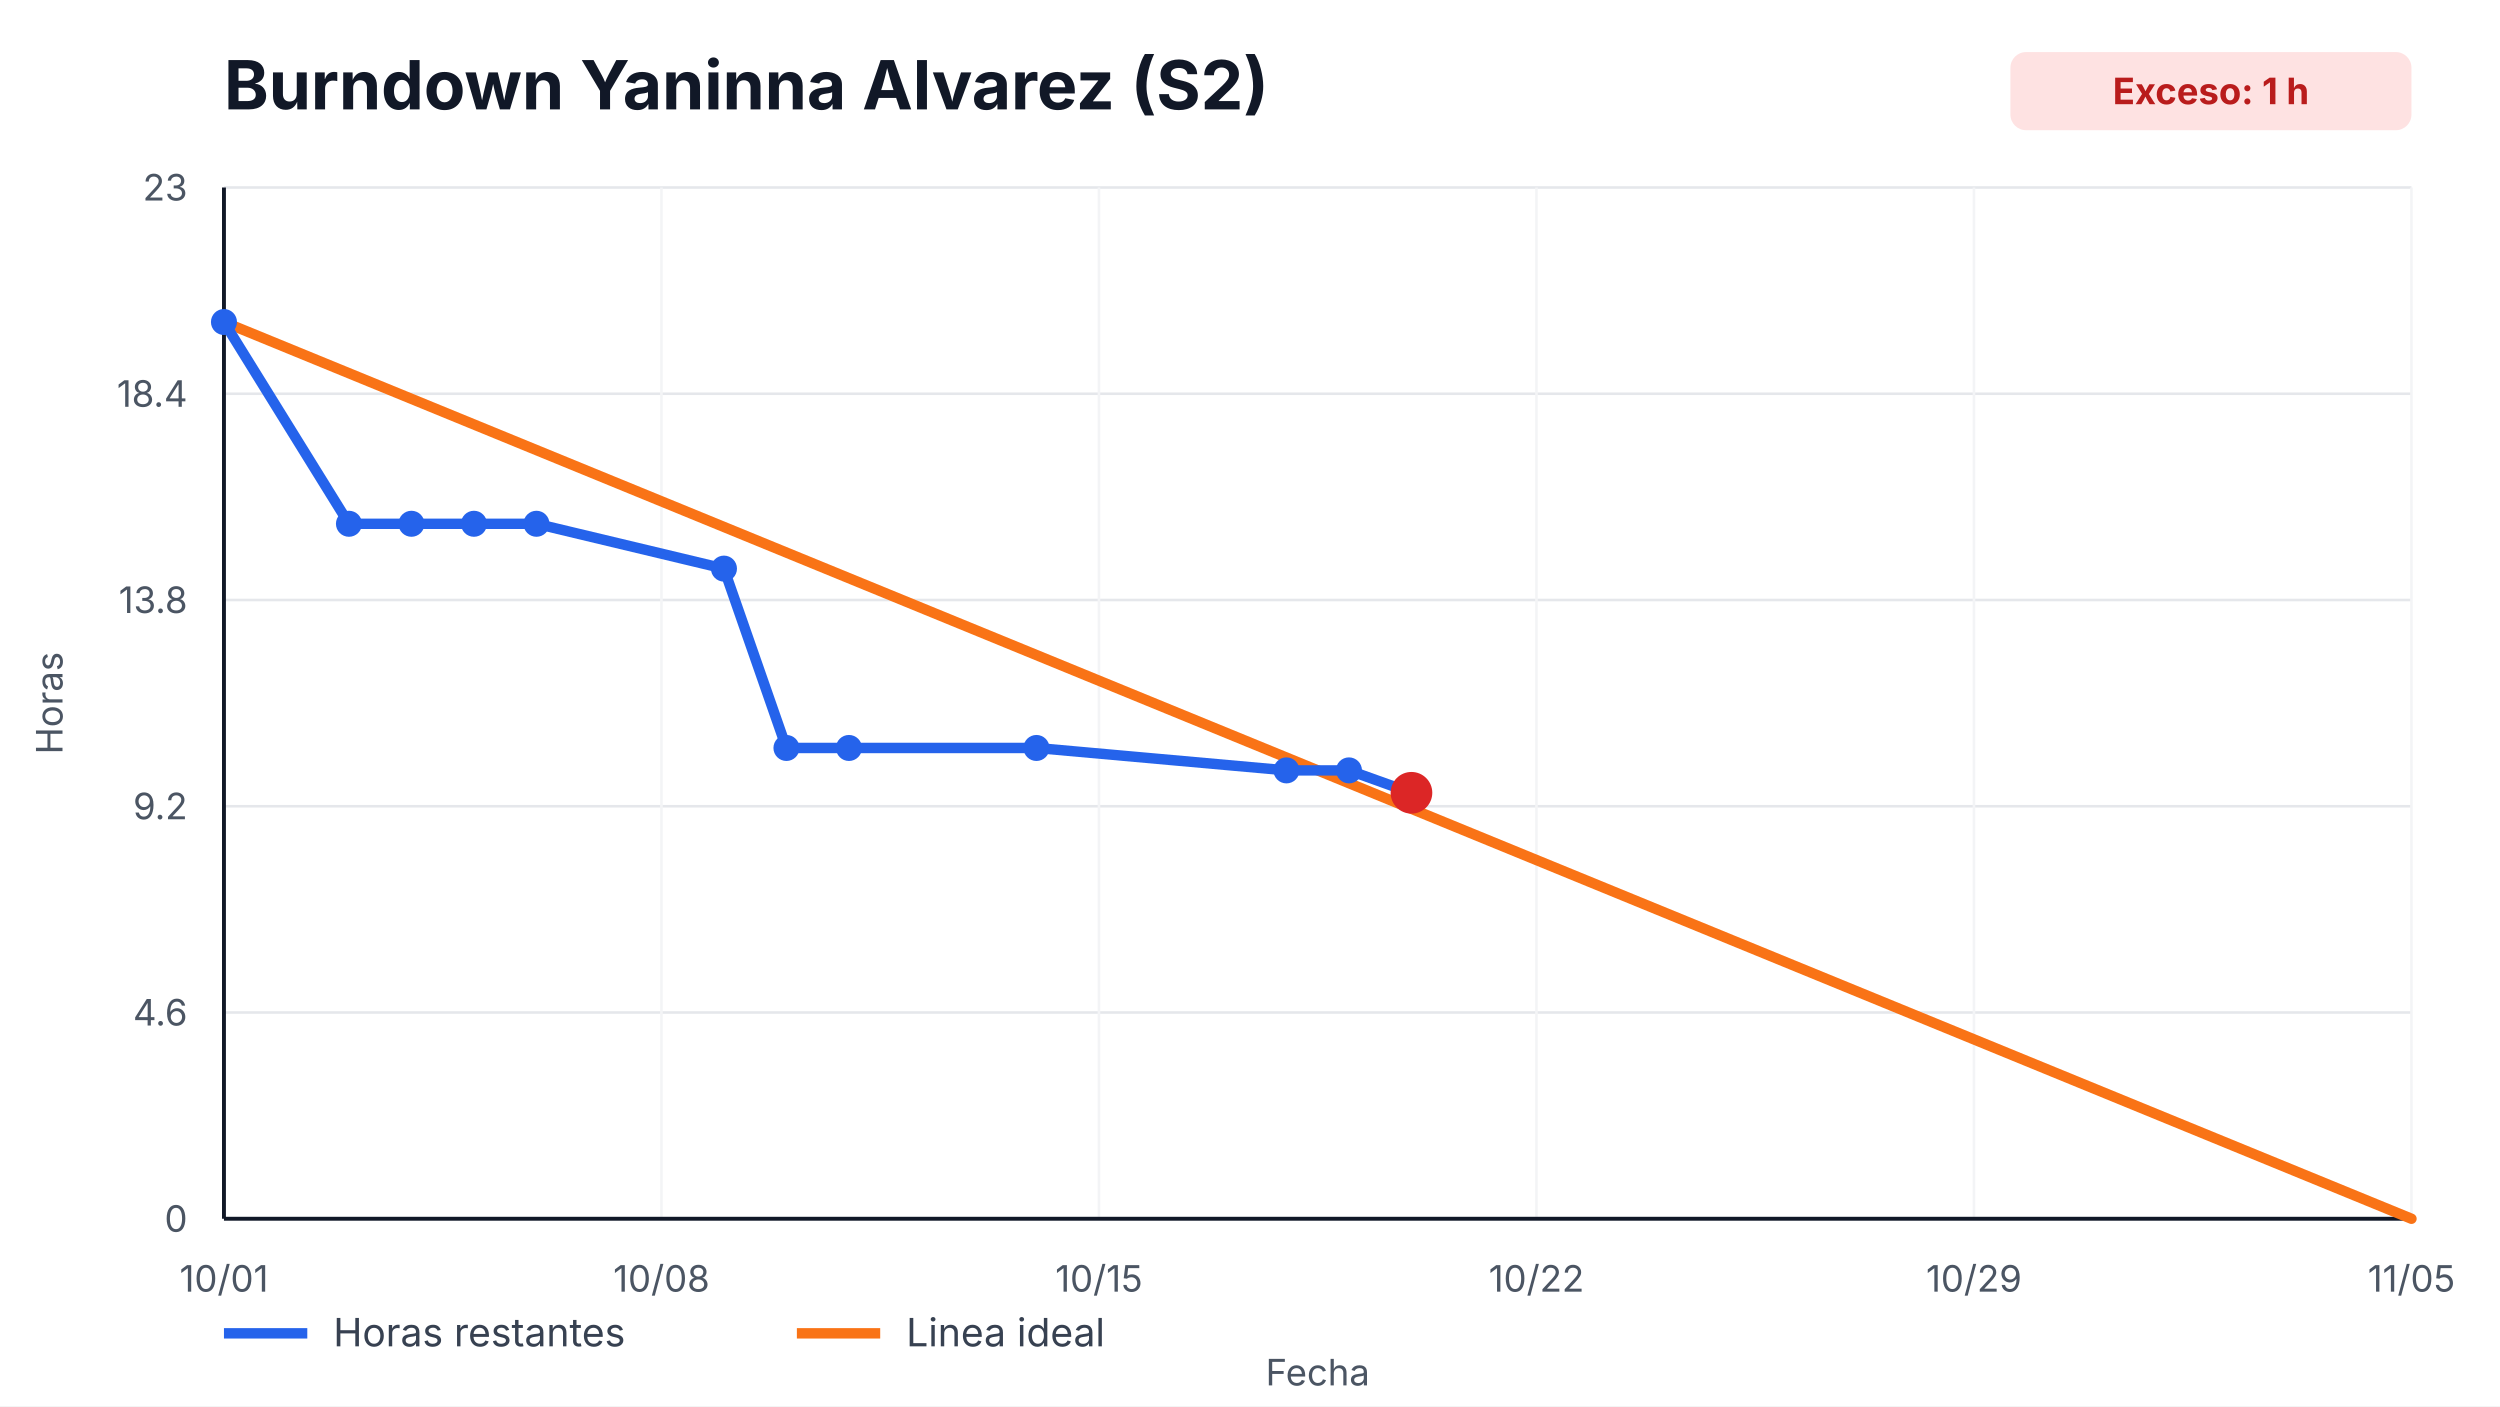
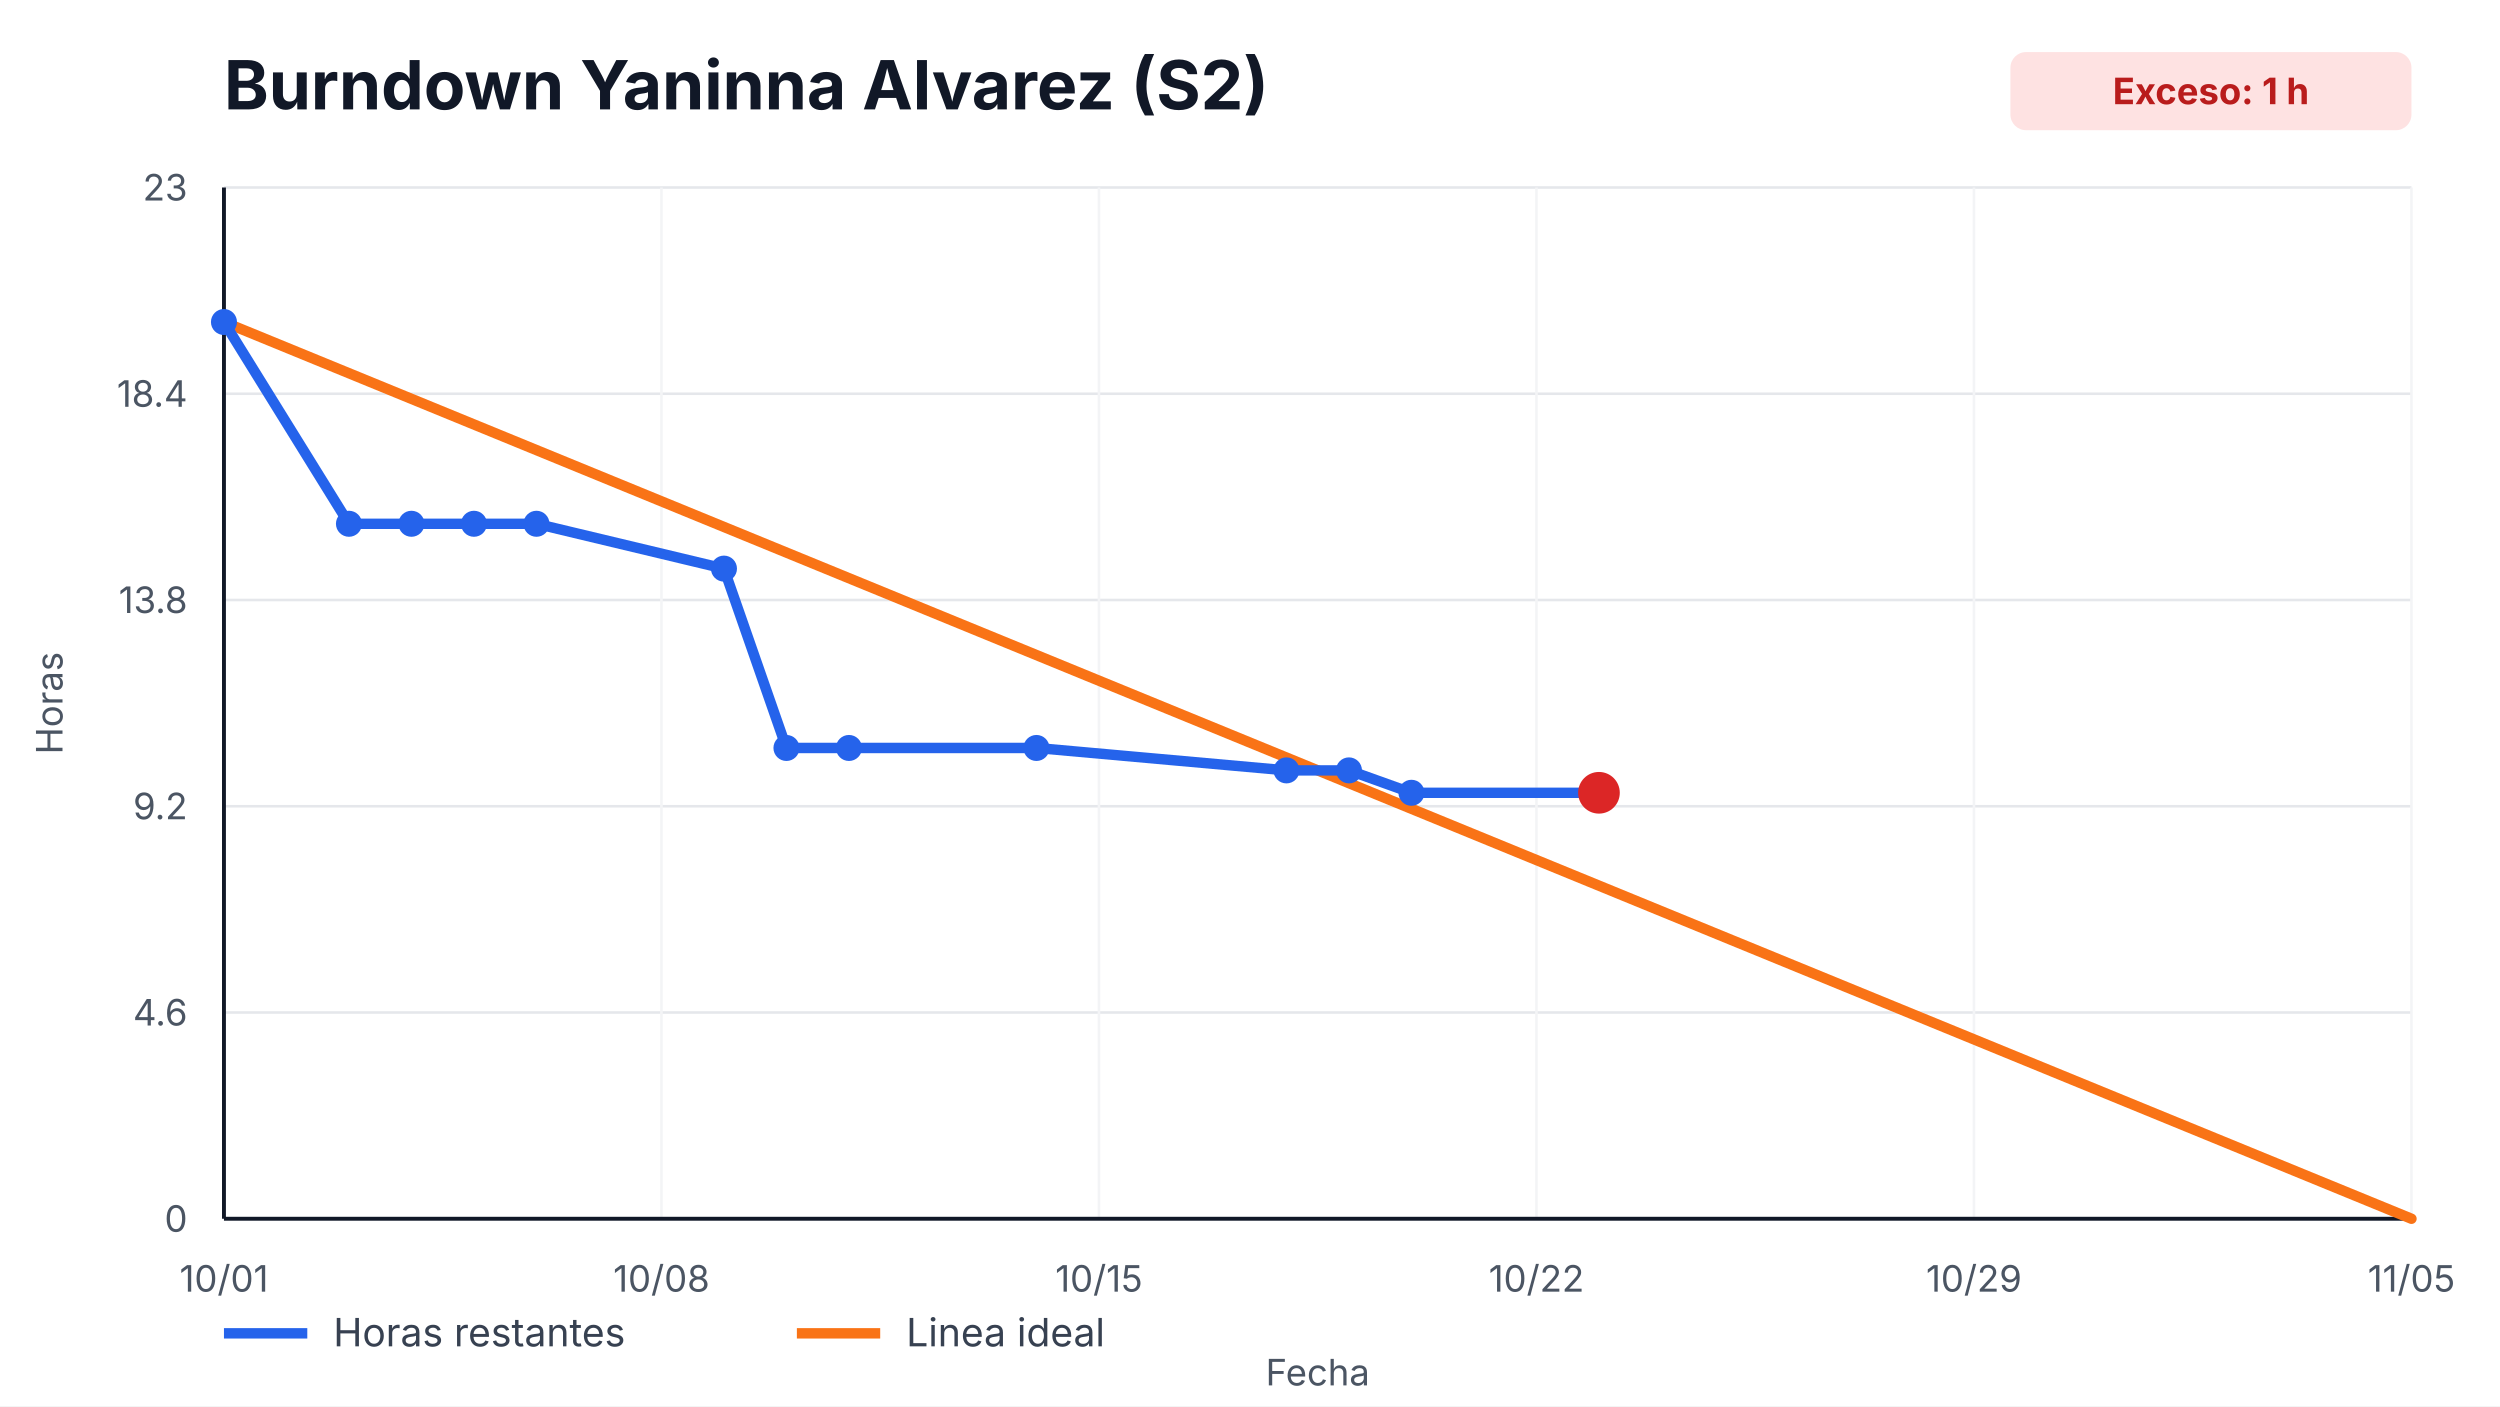
<svg xmlns="http://www.w3.org/2000/svg" width="960" height="540" viewBox="0 0 960 540" role="img" aria-label="Burndown Yaninna Alvarez (S2)">
  <style>
    text { font-family: -apple-system, BlinkMacSystemFont, "Segoe UI", sans-serif; fill: #111827; }
    .title { font-size: 26px; font-weight: 700; }
    .axis { font-size: 14px; fill: #4b5563; }
    .legend { font-size: 15px; fill: #374151; }
    .overrun { font-size: 14px; font-weight: 700; fill: #b91c1c; }
  </style>
  <rect width="100%" height="100%" fill="#ffffff" />
  <text x="86" y="42" class="title">Burndown Yaninna Alvarez (S2)</text>
  <rect x="772" y="20" width="154" height="30" rx="6" fill="#fee2e2" />
  <text x="849" y="40" text-anchor="middle" class="overrun">Exceso: 1 h</text>
  <g>
    <line x1="86" y1="468.00" x2="926" y2="468.00" stroke="#e5e7eb" />
    <line x1="86" y1="388.80" x2="926" y2="388.80" stroke="#e5e7eb" />
    <line x1="86" y1="309.60" x2="926" y2="309.60" stroke="#e5e7eb" />
    <line x1="86" y1="230.40" x2="926" y2="230.40" stroke="#e5e7eb" />
    <line x1="86" y1="151.20" x2="926" y2="151.20" stroke="#e5e7eb" />
    <line x1="86" y1="72.00" x2="926" y2="72.00" stroke="#e5e7eb" />
  </g>
  <g>
    <line x1="86.00" y1="72" x2="86.00" y2="468" stroke="#f3f4f6" />
    <text x="86.00" y="496" text-anchor="middle" class="axis">10/01</text>
    <line x1="254.00" y1="72" x2="254.00" y2="468" stroke="#f3f4f6" />
    <text x="254.00" y="496" text-anchor="middle" class="axis">10/08</text>
    <line x1="422.00" y1="72" x2="422.00" y2="468" stroke="#f3f4f6" />
    <text x="422.00" y="496" text-anchor="middle" class="axis">10/15</text>
    <line x1="590.00" y1="72" x2="590.00" y2="468" stroke="#f3f4f6" />
    <text x="590.00" y="496" text-anchor="middle" class="axis">10/22</text>
    <line x1="758.00" y1="72" x2="758.00" y2="468" stroke="#f3f4f6" />
    <text x="758.00" y="496" text-anchor="middle" class="axis">10/29</text>
    <line x1="926.00" y1="72" x2="926.00" y2="468" stroke="#f3f4f6" />
    <text x="926.00" y="496" text-anchor="middle" class="axis">11/05</text>
  </g>
  <line x1="86" y1="468" x2="926" y2="468" stroke="#111827" stroke-width="1.5" />
  <line x1="86" y1="72" x2="86" y2="468" stroke="#111827" stroke-width="1.5" />
  <g>
    <text x="72" y="473.00" text-anchor="end" class="axis">0</text>
    <text x="72" y="393.80" text-anchor="end" class="axis">4.6</text>
    <text x="72" y="314.60" text-anchor="end" class="axis">9.2</text>
    <text x="72" y="235.40" text-anchor="end" class="axis">13.8</text>
    <text x="72" y="156.20" text-anchor="end" class="axis">18.4</text>
    <text x="72" y="77.00" text-anchor="end" class="axis">23</text>
  </g>
  <polyline points="86.00,123.65 926.00,468.00" fill="none" stroke="#f97316" stroke-width="4" stroke-linecap="round" />
-   <polyline points="86.00,123.65 134.00,201.13 158.00,201.13 182.00,201.13 206.00,201.13 278.00,218.35 302.00,287.22 326.00,287.22 398.00,287.22 494.00,295.83 518.00,295.83 542.00,304.43" fill="none" stroke="#2563eb" stroke-width="4" stroke-linecap="round" stroke-linejoin="round" />
+   <polyline points="86.00,123.65 134.00,201.13 158.00,201.13 182.00,201.13 206.00,201.13 278.00,218.35 302.00,287.22 326.00,287.22 398.00,287.22 494.00,295.83 518.00,295.83 542.00,304.43 614.00,304.43" fill="none" stroke="#2563eb" stroke-width="4" stroke-linecap="round" stroke-linejoin="round" />
  <g>
    <circle cx="86.00" cy="123.65" r="5" fill="#2563eb" />
    <circle cx="134.00" cy="201.13" r="5" fill="#2563eb" />
    <circle cx="158.00" cy="201.13" r="5" fill="#2563eb" />
    <circle cx="182.00" cy="201.13" r="5" fill="#2563eb" />
    <circle cx="206.00" cy="201.13" r="5" fill="#2563eb" />
    <circle cx="278.00" cy="218.35" r="5" fill="#2563eb" />
    <circle cx="302.00" cy="287.22" r="5" fill="#2563eb" />
    <circle cx="326.00" cy="287.22" r="5" fill="#2563eb" />
    <circle cx="398.00" cy="287.22" r="5" fill="#2563eb" />
    <circle cx="494.00" cy="295.83" r="5" fill="#2563eb" />
    <circle cx="518.00" cy="295.83" r="5" fill="#2563eb" />
    <circle cx="542.00" cy="304.43" r="5" fill="#2563eb" />
+     <circle cx="614.00" cy="304.43" r="5" fill="#2563eb" />
  </g>
-   <circle cx="542.00" cy="304.43" r="8" fill="#dc2626" />
+   <circle cx="614.00" cy="304.43" r="8" fill="#dc2626" />
  <line x1="86" y1="512" x2="118" y2="512" stroke="#2563eb" stroke-width="4" />
  <text x="128" y="517" class="legend">Horas restantes</text>
  <line x1="306" y1="512" x2="338" y2="512" stroke="#f97316" stroke-width="4" />
  <text x="348" y="517" class="legend">Linea ideal</text>
  <text x="506.0" y="532" text-anchor="middle" class="axis">Fecha</text>
  <text x="24" y="270.0" transform="rotate(-90 24,270.0)" text-anchor="middle" class="axis">Horas</text>
</svg>
